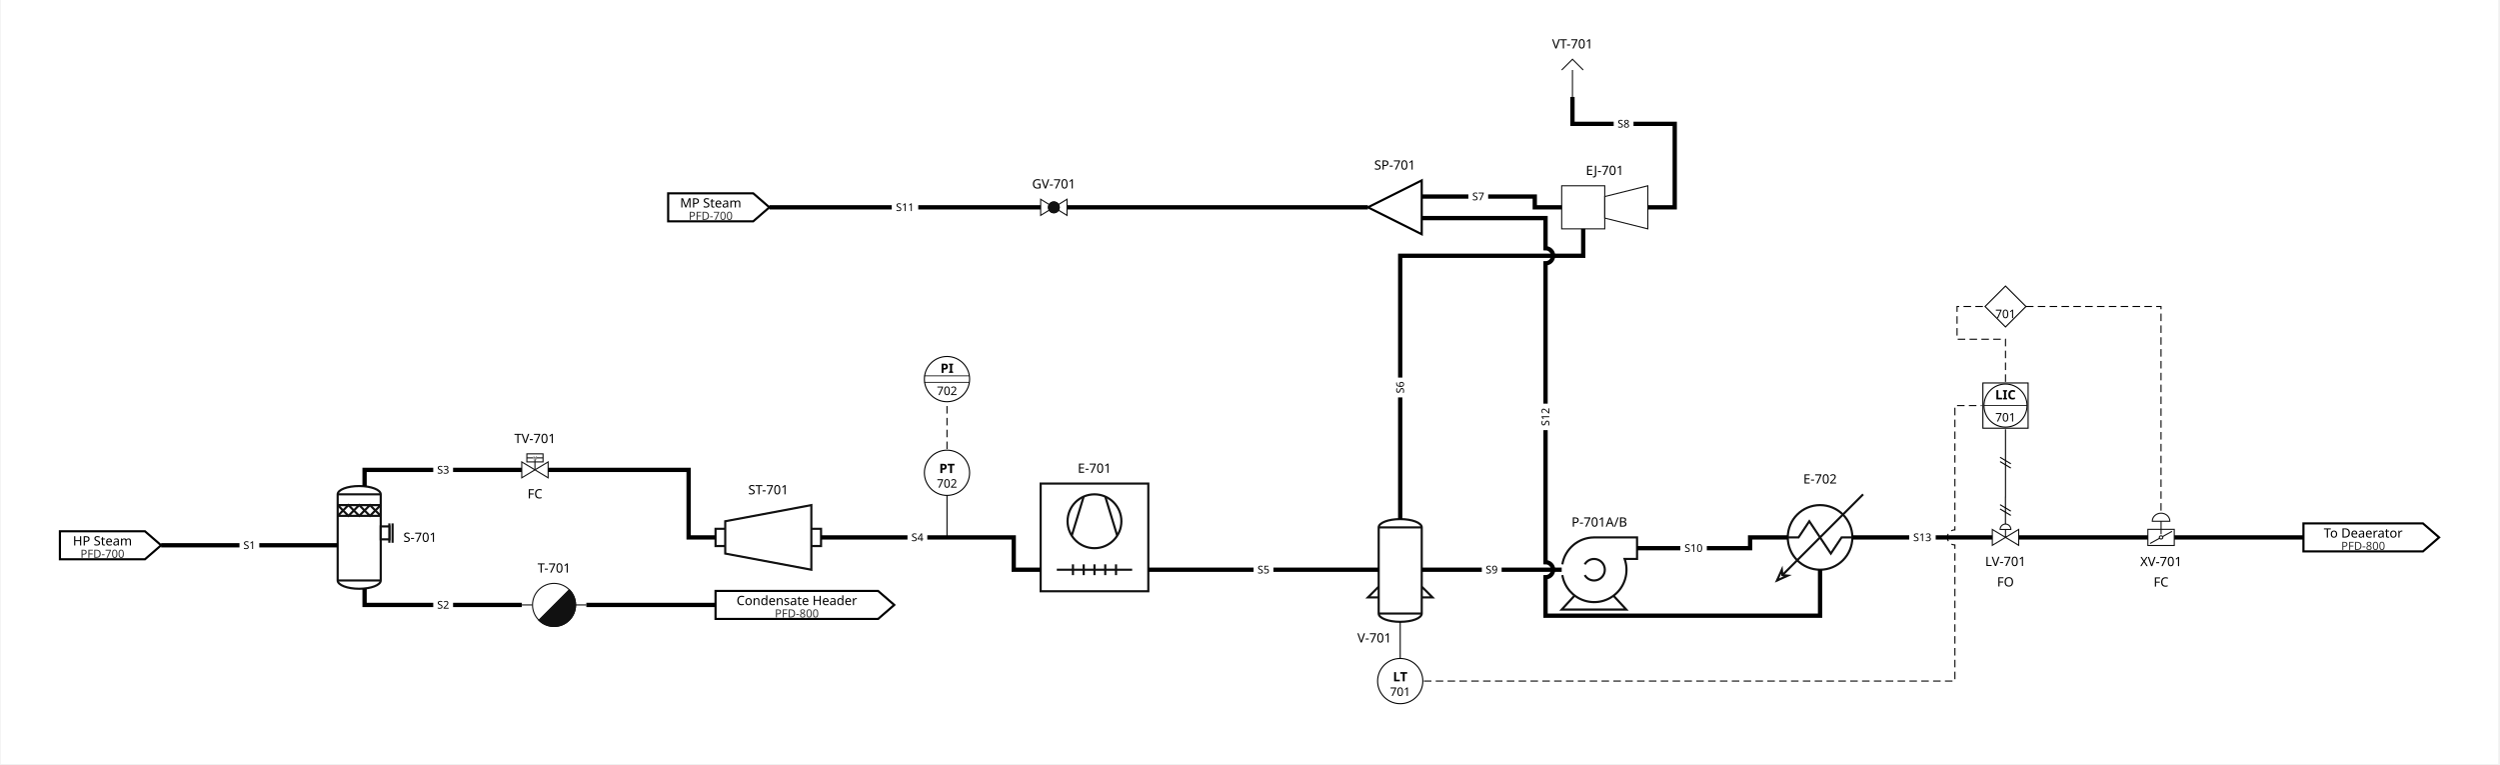
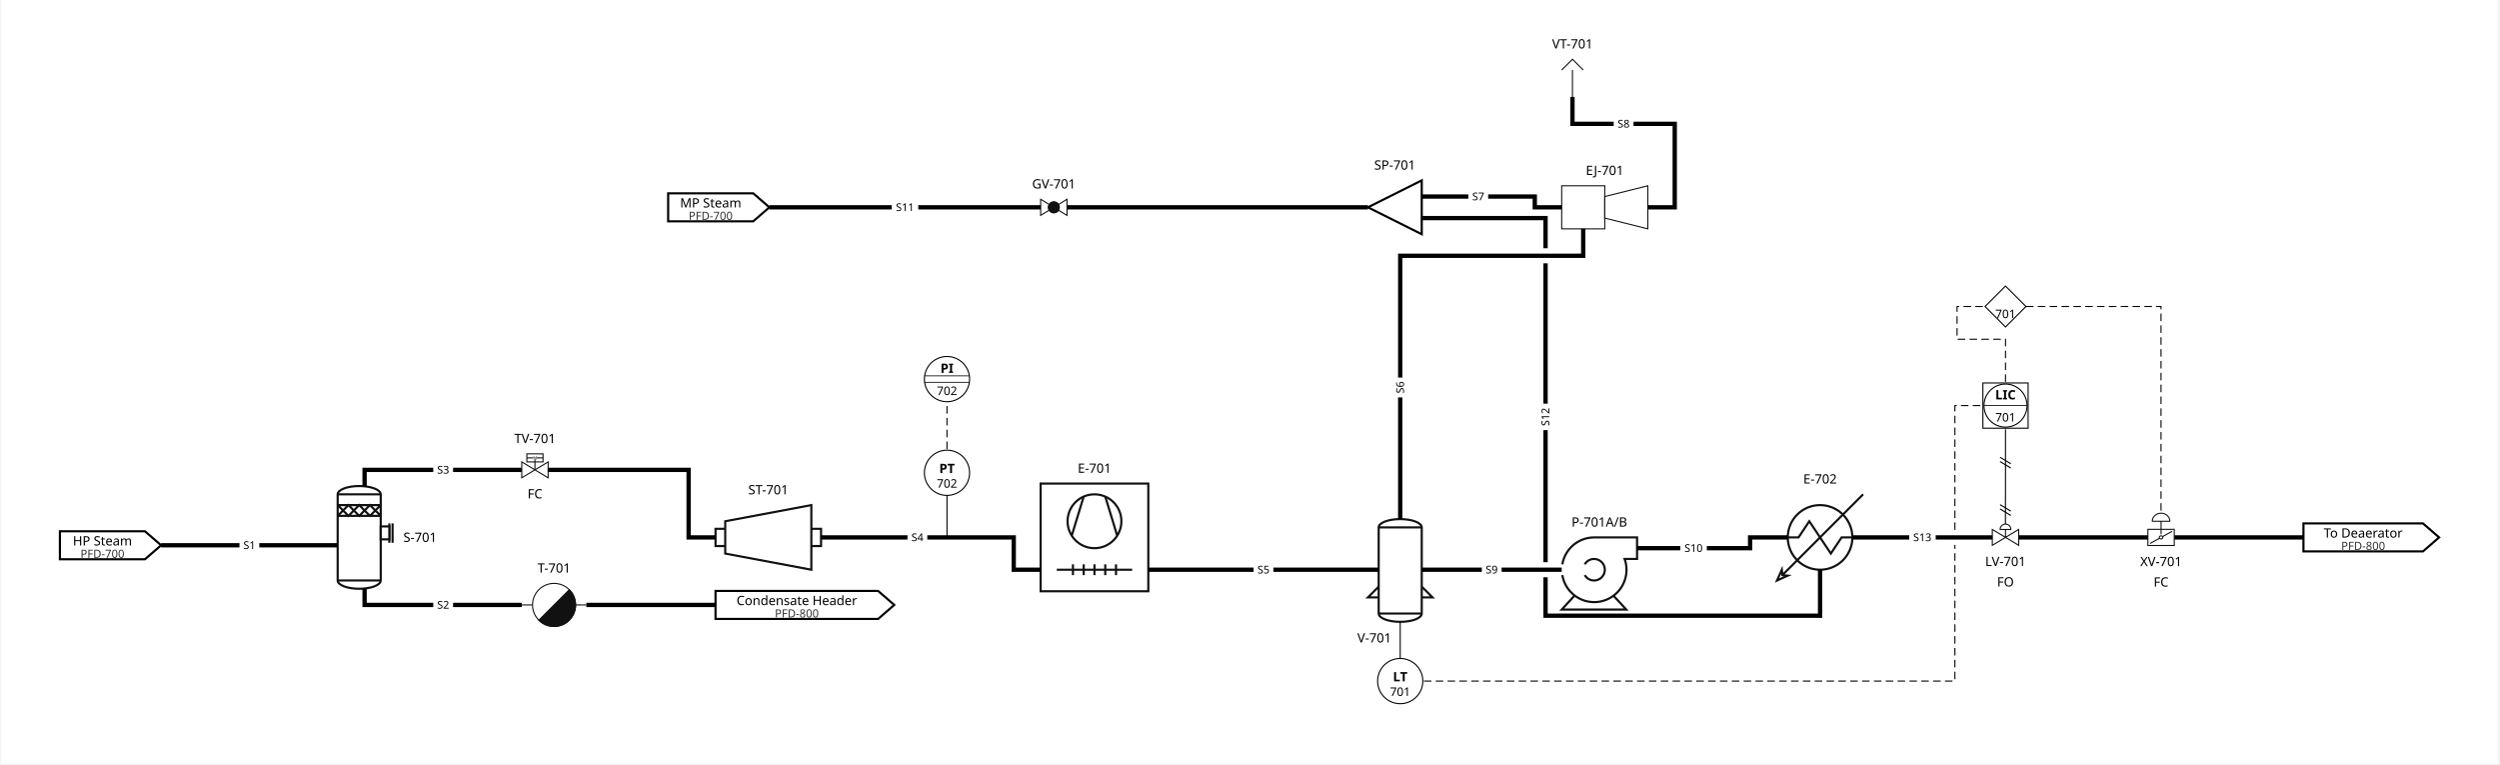
<svg xmlns="http://www.w3.org/2000/svg" width="2320" height="709" viewBox="-49.0 2.5 2320.0 709.4">
  <rect x="-49.0" y="2.5" width="2320.0" height="709.4" fill="white" />
  <defs>
    <symbol id="sym_ejector" viewBox="0 0 80.0 40.0" overflow="visible">
      <rect x="0.0" y="0.0" width="40.0" height="40.0" fill="white" stroke="#111" stroke-width="1" />
      <path d="M 40.0 10.0 L 80.0 0.0 L 80.0 40.0 L 40.0 30.0 Z" fill="white" stroke="#111" stroke-width="1" />
    </symbol>
    <symbol id="sym_fitting_steam_trap" viewBox="0 0 60.0 40.0" overflow="visible">
      <path d="M 0 20 L 10 20 M 50 20 L 60 20" fill="none" stroke="#111" stroke-width="1" />
      <circle cx="30" cy="20" r="20" fill="white" stroke="#111" stroke-width="1" />
      <path d="M 15.858 34.142 A 20 20 0 0 0 44.142 34.142 A 20 20 0 0 0 44.142 5.858 Z" fill="#111" stroke="#111" stroke-width="1" />
    </symbol>
    <symbol id="sym_heater" viewBox="0 0 80.0 80.0" overflow="visible">
      <ellipse cx="40.0" cy="40.0" rx="30.0" ry="30.0" fill="white" stroke="#111" stroke-width="2.0" />
      <path d="M 10.0 40.0 L 20.0 40.0 L 30.0 25.0 L 50.0 55.0 L 60.0 40.0 L 70.0 40.0 M 80.0 0.0 L 0.0 80.0" fill="none" stroke="#111" stroke-width="2.0" />
      <path d="M 4.5 70.0 L 0.0 80.0 L 10.0 75.5 L 5.0 75.0 Z" fill="white" stroke="#111" stroke-width="2.0" />
    </symbol>
    <symbol id="sym_hex_air_cooled" viewBox="0 0 100.0 100.0" overflow="visible">
      <rect x="0.0" y="0.0" width="100.0" height="100.0" fill="white" stroke="#111" stroke-width="2.0" />
      <path d="M 40.0 75.0 L 40.0 85.0 M 60.0 75.0 L 60.0 85.0 M 70.0 75.0 L 70.0 85.0 M 50.0 75.0 L 50.0 85.0 M 30.0 75.0 L 30.0 85.0 M 15.0 80.0 L 85.0 80.0 M 60.0 12.0 L 71.0 48.0 M 40.0 12.0 L 29.0 48.0" fill="none" stroke="#111" stroke-width="2.0" />
      <ellipse cx="50.0" cy="35.0" rx="25.0" ry="25.0" fill="none" stroke="#111" stroke-width="2.0" />
    </symbol>
    <symbol id="sym_instrument" viewBox="0 0 44.0 44.0" overflow="visible">
      <circle cx="22" cy="22" r="21" fill="white" stroke="black" stroke-width="1" />
    </symbol>
    <symbol id="sym_instrument_aux" viewBox="0 0 44.0 44.0" overflow="visible">
      <circle cx="22" cy="22" r="21" fill="white" stroke="black" stroke-width="1" />
      <line x1="1" y1="19" x2="43" y2="19" stroke="black" stroke-width="0.75" />
      <line x1="1" y1="25" x2="43" y2="25" stroke="black" stroke-width="0.75" />
    </symbol>
    <symbol id="sym_instrument_interlock" viewBox="0 0 40.0 40.0" overflow="visible">
      <polygon points="20,1 39,20 20,39 1,20" fill="white" stroke="black" stroke-width="1" />
    </symbol>
    <symbol id="sym_instrument_shared" viewBox="0 0 44.0 44.0" overflow="visible">
      <rect x="1" y="1" width="42" height="42" fill="white" stroke="black" stroke-width="1" />
      <circle cx="22" cy="22" r="20" fill="none" stroke="black" stroke-width="1" />
      <line x1="2" y1="22" x2="42" y2="22" stroke="black" stroke-width="0.75" />
    </symbol>
    <symbol id="sym_pump" viewBox="0 0 70.0 67.0" overflow="visible">
      <path d="M 12.0 54.0 L 0.0 67.0 L 60.0 67.0 L 48.0 54.0" fill="white" stroke="#111" stroke-width="2.0" />
      <path d="M 0.6 25.0 A 30.0 30.0 0.0 0 1 30.0 0.0 L 70.0 0.0 L 70.0 20.0 L 58.45 20.0 A 30.0 30.0 0.0 0 1 51.859 50.83 A 30.0 30.0 0.0 0 1 21.341 58.742 A 30.0 30.0 0.0 0 1 0.6 35.0" fill="white" stroke="#111" stroke-width="2.0" />
      <path d="M 21.4 25.0 A 10.0 10.0 0.0 1 1 21.4 35.0" fill="none" stroke="#111" stroke-width="2.0" />
    </symbol>
    <symbol id="sym_separator_knockout" viewBox="0 0 51.0 95.4" overflow="visible">
      <path d="M 40.0 7.69 L 40.0 87.69 A 20.0 7.692 0.0 0 1 20.0 95.382 A 20.0 7.692 0.0 0 1 0.0 87.69 L 0.0 7.69 A 20.0 7.692 0.0 0 1 20.0 -0.002 A 20.0 7.692 0.0 0 1 40.0 7.69 Z" fill="white" stroke="#111" stroke-width="2.0" />
      <path d="M 0.0 7.69 L 40.0 7.69 M 0.0 87.69 L 40.0 87.69 M 0.0 17.69 L 40.0 17.69 M 0.0 27.69 L 40.0 27.69 M 0.0 17.69 L 10.0 27.69 L 20.0 17.69 L 30.0 27.69 L 40.0 17.69 M 48.0 34.69 L 48.0 52.69 M 51.0 34.69 L 51.0 52.69 M 0.0 27.69 L 10.0 17.69 L 20.0 27.69 L 30.0 17.69 L 40.0 27.69" fill="none" stroke="#111" stroke-width="2.0" />
      <rect x="40.0" y="37.5" width="8.0" height="12.0" fill="white" stroke="#111" stroke-width="2.0" />
    </symbol>
    <symbol id="sym_splitter" viewBox="0 0 50.0 50.0" overflow="visible">
      <polygon points="0,25 50,0 50,50" fill="none" stroke="black" stroke-width="2" />
    </symbol>
    <symbol id="sym_turbine" viewBox="0 0 98.0 60.0" overflow="visible">
      <path d="M 0.0 22.0 L 9.0 22.0 L 9.0 15.0 L 89.0 0.0 L 89.0 22.0 L 98.0 22.0 L 98.0 38.0 L 89.0 38.0 L 89.0 60.0 L 9.0 45.0 L 9.0 38.0 L 0.0 38.0 Z M 9.0 22.0 L 9.0 38.0 M 89.0 22.0 L 89.0 38.0" fill="white" stroke="#111" stroke-width="2.0" />
    </symbol>
    <symbol id="sym_valve_butterfly_pneumatic" viewBox="0 0 24.5 30.0" overflow="visible">
      <rect x="0" y="15" width="24.5" height="15" fill="white" stroke="#111" stroke-width="1" />
      <path d="M 12.25 7.5 L 12.25 19.5 M 4.083 7.5 A 8.167 7.5 0 0 1 12.25 0 A 8.167 7.5 0 0 1 20.417 7.5 Z M 2.042 28.125 L 22.458 16.875" fill="white" stroke="#111" stroke-width="1" />
      <ellipse cx="12.25" cy="22.5" rx="1.633" ry="1.5" fill="white" stroke="#111" stroke-width="1" />
    </symbol>
    <symbol id="sym_valve_control" viewBox="0 0 24.5 19.8" overflow="visible">
      <g transform="scale(0.25)">
        <path d="M 0.0 79.0 L 0.0 20.0 L 98.0 79.0 L 98.0 20.0 Z M 29.0 20.0 A 20.0 20.0 0.0 0 1 49.0 0.0 A 20.0 20.0 0.0 0 1 69.0 20.0 Z M 49.0 20.0 L 49.0 49.0" fill="white" stroke="#111" stroke-width="4" />
      </g>
    </symbol>
    <symbol id="sym_valve_globe" viewBox="0 0 24.5 15.0" overflow="visible">
      <g transform="scale(0.25)">
        <path d="M 0.0 0.0 L 31.9 19.7 A 20.0 20.0 0.0 0 1 66.2 19.7 L 98.0 0.0 L 98.0 60.0 L 66.2 40.5 A 20.0 20.0 0.0 0 1 31.9 40.5 L 0.0 60.0 Z" fill="white" stroke="#111" stroke-width="4" />
        <path d="M 31.9 40.5 A 20.0 20.0 0.0 0 1 31.9 19.7 M 66.2 19.7 A 20.0 20.0 0.0 0 1 66.2 40.5" fill="none" stroke="#111" stroke-width="4" />
        <path d="M 31.9 19.7 A 20.0 20.0 0.0 0 1 66.2 19.7 A 20.0 20.0 0.0 0 1 66.2 40.5 A 20.0 20.0 0.0 0 1 31.9 40.5 A 20.0 20.0 0.0 0 1 31.9 19.7 Z" fill="#111" stroke="#111" stroke-width="4" />
      </g>
    </symbol>
    <symbol id="sym_valve_hydraulic" viewBox="0 0 24.5 22.2" overflow="visible">
      <g transform="scale(0.25)">
        <path d="M 0.0 89.0 L 0.0 30.0 L 98.0 89.0 L 98.0 30.0 Z" fill="white" stroke="#111" stroke-width="4" />
        <rect x="19.0" y="0.0" width="60.0" height="30.0" fill="white" stroke="#111" stroke-width="4" />
        <path d="M 49.0 15.0 L 49.0 59.0 M 19.0 15.0 L 79.0 15.0" fill="none" stroke="#111" stroke-width="4" />
        <text x="49.0" y="21.4" font-family="sans-serif" font-size="18.0" text-anchor="middle" fill="white" stroke="white" stroke-width="2.25" stroke-linejoin="round">H</text>
        <text x="49.0" y="21.4" font-family="sans-serif" font-size="18.0" text-anchor="middle" fill="#111">H</text>
      </g>
    </symbol>
    <symbol id="sym_vent" viewBox="0 0 20.0 35.0" overflow="visible">
      <g transform="scale(0.25)">
        <path d="M 40.0 40.0 L 40.0 140.0 M 0.0 40.0 L 40.0 0.0 L 80.0 40.0" fill="none" stroke="#111" stroke-width="4" />
      </g>
    </symbol>
    <symbol id="sym_vessel_dished" viewBox="0 0 60.0 95.4" overflow="visible">
      <path d="M 50.0 7.69 L 50.0 87.69 A 20.0 7.692 0.0 0 1 30.0 95.382 A 20.0 7.692 0.0 0 1 10.0 87.69 L 10.0 7.69 A 20.0 7.692 0.0 0 1 30.0 -0.002 A 20.0 7.692 0.0 0 1 50.0 7.69 Z M 10.0 7.69 L 50.0 7.69 M 10.0 87.69 L 50.0 87.69 M 50.0 62.69 L 60.0 72.69 L 50.0 72.69 Z M 10.0 62.69 L 0.0 72.69 L 10.0 72.69 Z" fill="white" stroke="#111" stroke-width="2.0" />
    </symbol>
  </defs>
  <g id="units">
    <polygon points="6.0,495.8 85.0,495.8 100.0,508.8 85.0,521.8 6.0,521.8" fill="transparent" stroke="black" stroke-width="2" />
    <text x="45.5" y="504.8" font-family="sans-serif" font-size="12" text-anchor="middle" dominant-baseline="middle">HP Steam</text>
    <text x="45.5" y="516.8" font-family="sans-serif" font-size="10.5" text-anchor="middle" dominant-baseline="middle" fill="#333">PFD-700</text>
    <use href="#sym_separator_knockout" x="264" y="453.8" width="51.0" height="95.4" />
    <use href="#sym_valve_globe" x="917" y="187.5" width="24.5" height="15.0" />
    <use href="#sym_fitting_steam_trap" x="435" y="544.2" width="60.0" height="40.0" />
    <polygon points="615.0,551.2 766.0,551.2 781.0,564.2 766.0,577.2 615.0,577.2" fill="transparent" stroke="black" stroke-width="2" />
    <text x="690.5" y="560.2" font-family="sans-serif" font-size="12" text-anchor="middle" dominant-baseline="middle">Condensate Header</text>
    <text x="690.5" y="572.2" font-family="sans-serif" font-size="10.5" text-anchor="middle" dominant-baseline="middle" fill="#333">PFD-800</text>
    <use href="#sym_valve_hydraulic" x="435" y="423.9" width="24.5" height="22.2" />
    <use href="#sym_turbine" x="615" y="471.5" width="98.0" height="60.0" />
    <use href="#sym_hex_air_cooled" x="917" y="451.5" width="100.0" height="100.0" />
    <use href="#sym_ejector" x="1401" y="175" width="80.0" height="40.0" />
    <use href="#sym_vessel_dished" x="1221" y="484.5" width="60.0" height="95.4" />
    <use href="#sym_splitter" x="1221" y="170" width="50.0" height="50.0" />
    <use href="#sym_vent" x="1401" y="57.5" width="20.0" height="35.0" />
    <use href="#sym_pump" x="1401" y="501.5" width="70.0" height="67.0" />
    <use href="#sym_heater" x="1601" y="461.5" width="80.0" height="80.0" />
    <polygon points="571.0,182.0 650.0,182.0 665.0,195.0 650.0,208.0 571.0,208.0" fill="transparent" stroke="black" stroke-width="2" />
    <text x="610.5" y="191.0" font-family="sans-serif" font-size="12" text-anchor="middle" dominant-baseline="middle">MP Steam</text>
    <text x="610.5" y="203.0" font-family="sans-serif" font-size="10.5" text-anchor="middle" dominant-baseline="middle" fill="#333">PFD-700</text>
    <use href="#sym_valve_control" x="1801" y="489.1" width="24.5" height="19.8" />
    <use href="#sym_valve_butterfly_pneumatic" x="1945.5" y="479" width="24.5" height="30.0" />
    <polygon points="2090.0,488.5 2201.0,488.5 2216.0,501.5 2201.0,514.5 2090.0,514.5" fill="transparent" stroke="black" stroke-width="2" />
    <text x="2145.5" y="497.5" font-family="sans-serif" font-size="12" text-anchor="middle" dominant-baseline="middle">To Deaerator</text>
    <text x="2145.5" y="509.5" font-family="sans-serif" font-size="10.5" text-anchor="middle" dominant-baseline="middle" fill="#333">PFD-800</text>
  </g>
  <g id="streams">
    <path d="M 100.0,508.8 L 264.0,508.8" fill="none" stroke="black" stroke-width="4" />
    <path d="M 289.0,549.2 L 289.0,564.2 L 435.0,564.2" fill="none" stroke="black" stroke-width="4" />
    <path d="M 495.0,564.2 L 615.0,564.2" fill="none" stroke="black" stroke-width="4" />
    <path d="M 289.0,453.8 L 289.0,438.8 L 435.0,438.8" fill="none" stroke="black" stroke-width="4" />
    <path d="M 459.5,438.8 L 590.0,438.8 L 590.0,501.5 L 615.0,501.5" fill="none" stroke="black" stroke-width="4" />
    <path d="M 713.0,501.5 L 892.0,501.5 L 892.0,531.5 L 917.0,531.5" fill="none" stroke="black" stroke-width="4" />
    <path d="M 1017.0,531.5 L 1231.0,531.5" fill="none" stroke="black" stroke-width="4" />
    <path d="M 1251.0,484.5 L 1251.0,240.0 L 1421.0,240.0 L 1421.0,215.0" fill="none" stroke="black" stroke-width="4" />
    <path d="M 1271.0,185.0 L 1376.0,185.0 L 1376.0,195.0 L 1401.0,195.0" fill="none" stroke="black" stroke-width="4" />
    <path d="M 1481.0,195.0 L 1506.0,195.0 L 1506.0,117.5 L 1411.0,117.5 L 1411.0,92.5" fill="none" stroke="black" stroke-width="4" />
    <path d="M 1271.0,531.5 L 1401.0,531.5" fill="none" stroke="black" stroke-width="4" />
    <path d="M 1471.0,511.5 L 1576.0,511.5 L 1576.0,501.5 L 1610.9,501.5" fill="none" stroke="black" stroke-width="4" />
    <path d="M 665.0,195.0 L 917.0,195.0" fill="none" stroke="black" stroke-width="4" />
    <path d="M 941.5,195.0 L 1221.0,195.0" fill="none" stroke="black" stroke-width="4" />
-     <path d="M 1271.0,205.0 L 1386.0,205.0 L 1386.0,233 A 7 7 0 0 1 1386.0,247 L 1386.0,524.5 A 7 7 0 0 1 1386.0,538.5 L 1386.0,574.2 L 1641.0,574.2 L 1641.0,531.6" fill="none" stroke="black" stroke-width="4" />
+     <path d="M 1271.0,205.0 L 1386.0,205.0 L 1386.0,233 M 1386.0,247 L 1386.0,524.5 M 1386.0,538.5 L 1386.0,574.2 L 1641.0,574.2 L 1641.0,531.6" fill="none" stroke="black" stroke-width="4" />
    <path d="M 1671.1,501.5 L 1801.0,501.5" fill="none" stroke="black" stroke-width="4" />
    <path d="M 1825.5,501.5 L 1945.5,501.5" fill="none" stroke="black" stroke-width="4" />
    <path d="M 1970.0,501.5 L 2090.0,501.5" fill="none" stroke="black" stroke-width="4" />
-     <path d="M 1273.0,634.9 L 1766.25,634.9 L 1766.25,508.5 A 7 7 0 0 1 1766.25,494.5 L 1766.25,379.1 L 1791.25,379.1" fill="none" stroke="black" stroke-width="1" stroke-dasharray="7,4" />
+     <path d="M 1273.0,634.9 L 1766.25,634.9 L 1766.25,508.5 M 1766.25,494.5 L 1766.25,379.1 L 1791.25,379.1" fill="none" stroke="black" stroke-width="1" stroke-dasharray="7,4" />
    <path d="M 1813.25,401.1 L 1813.25,464.1 L 1813.2,464.1 L 1813.2,489.1" fill="none" stroke="black" stroke-width="1" />
    <line x1="1808.2" y1="427.1" x2="1818.2" y2="433.1" stroke="black" stroke-width="1" />
    <line x1="1808.2" y1="431.1" x2="1818.2" y2="437.1" stroke="black" stroke-width="1" />
    <line x1="1808.2" y1="471.1" x2="1818.2" y2="477.1" stroke="black" stroke-width="1" />
    <line x1="1808.2" y1="475.1" x2="1818.2" y2="481.1" stroke="black" stroke-width="1" />
    <path d="M 1813.25,357.1 L 1813.25,317.5 L 1768.25,317.5 L 1768.25,287.1 L 1794.25,287.1" fill="none" stroke="black" stroke-width="1" stroke-dasharray="7,4" />
    <path d="M 1832.25,287.1 L 1957.7,287.1 L 1957.7,479.0" fill="none" stroke="black" stroke-width="1" stroke-dasharray="7,4" />
    <path d="M 830.0,419.5 L 830.0,376.5" fill="none" stroke="black" stroke-width="1" stroke-dasharray="7,4" />
    <rect x="172.8" y="502.3" width="18.4" height="13.0" fill="white" />
    <text x="182.0" y="508.8" font-family="sans-serif" font-size="10" text-anchor="middle" dominant-baseline="middle" fill="black">S1</text>
    <rect x="352.8" y="557.7" width="18.4" height="13.0" fill="white" />
    <text x="362.0" y="564.2" font-family="sans-serif" font-size="10" text-anchor="middle" dominant-baseline="middle" fill="black">S2</text>
    <rect x="352.8" y="432.3" width="18.4" height="13.0" fill="white" />
    <text x="362.0" y="438.8" font-family="sans-serif" font-size="10" text-anchor="middle" dominant-baseline="middle" fill="black">S3</text>
    <rect x="793.3" y="495.0" width="18.4" height="13.0" fill="white" />
    <text x="802.5" y="501.5" font-family="sans-serif" font-size="10" text-anchor="middle" dominant-baseline="middle" fill="black">S4</text>
    <rect x="1114.8" y="525.0" width="18.4" height="13.0" fill="white" />
    <text x="1124.0" y="531.5" font-family="sans-serif" font-size="10" text-anchor="middle" dominant-baseline="middle" fill="black">S5</text>
    <rect x="1244.5" y="353.1" width="13.0" height="18.4" fill="white" />
    <text x="1251.0" y="362.2" font-family="sans-serif" font-size="10" text-anchor="middle" dominant-baseline="middle" fill="black" transform="rotate(-90, 1251.0, 362.2)">S6</text>
    <rect x="1314.3" y="178.5" width="18.4" height="13.0" fill="white" />
    <text x="1323.5" y="185.0" font-family="sans-serif" font-size="10" text-anchor="middle" dominant-baseline="middle" fill="black">S7</text>
    <rect x="1449.3" y="111.0" width="18.4" height="13.0" fill="white" />
    <text x="1458.5" y="117.5" font-family="sans-serif" font-size="10" text-anchor="middle" dominant-baseline="middle" fill="black">S8</text>
    <rect x="1326.8" y="525.0" width="18.4" height="13.0" fill="white" />
    <text x="1336.0" y="531.5" font-family="sans-serif" font-size="10" text-anchor="middle" dominant-baseline="middle" fill="black">S9</text>
    <rect x="1511.2" y="505.0" width="24.6" height="13.0" fill="white" />
    <text x="1523.5" y="511.5" font-family="sans-serif" font-size="10" text-anchor="middle" dominant-baseline="middle" fill="black">S10</text>
    <rect x="778.7" y="188.5" width="24.6" height="13.0" fill="white" />
    <text x="791.0" y="195.0" font-family="sans-serif" font-size="10" text-anchor="middle" dominant-baseline="middle" fill="black">S11</text>
    <rect x="1379.5" y="377.3" width="13.0" height="24.6" fill="white" />
    <text x="1386.0" y="389.6" font-family="sans-serif" font-size="10" text-anchor="middle" dominant-baseline="middle" fill="black" transform="rotate(-90, 1386.0, 389.6)">S12</text>
    <rect x="1723.8" y="495.0" width="24.6" height="13.0" fill="white" />
    <text x="1736.0" y="501.5" font-family="sans-serif" font-size="10" text-anchor="middle" dominant-baseline="middle" fill="black">S13</text>
  </g>
  <g id="instrument_taps">
    <line x1="1251" y1="579.9" x2="1251" y2="634.9" stroke="black" stroke-width="1" />
    <line x1="830" y1="501.5" x2="830" y2="441.5" stroke="black" stroke-width="1" />
  </g>
  <g id="instruments">
    <use href="#sym_instrument" x="1229" y="612.9" width="44.0" height="44.0" />
    <text x="1251.0" y="630.9" font-family="sans-serif" font-size="12" font-weight="bold" text-anchor="middle" dominant-baseline="middle">LT</text>
    <text x="1251.0" y="644.9" font-family="sans-serif" font-size="11" text-anchor="middle" dominant-baseline="middle">701</text>
    <use href="#sym_instrument_shared" x="1791.25" y="357.1" width="44.0" height="44.0" />
    <text x="1813.25" y="369.1" font-family="sans-serif" font-size="12" font-weight="bold" text-anchor="middle" dominant-baseline="middle">LIC</text>
    <text x="1813.25" y="390.1" font-family="sans-serif" font-size="11" text-anchor="middle" dominant-baseline="middle">701</text>
    <use href="#sym_instrument_interlock" x="1793.25" y="267.1" width="40.0" height="40.0" />
    <text x="1813.25" y="294.1" font-family="sans-serif" font-size="11" text-anchor="middle" dominant-baseline="middle">701</text>
    <use href="#sym_instrument" x="808" y="419.5" width="44.0" height="44.0" />
    <text x="830.0" y="437.5" font-family="sans-serif" font-size="12" font-weight="bold" text-anchor="middle" dominant-baseline="middle">PT</text>
    <text x="830.0" y="451.5" font-family="sans-serif" font-size="11" text-anchor="middle" dominant-baseline="middle">702</text>
    <use href="#sym_instrument_aux" x="808" y="332.5" width="44.0" height="44.0" />
    <text x="830.0" y="344.5" font-family="sans-serif" font-size="12" font-weight="bold" text-anchor="middle" dominant-baseline="middle">PI</text>
    <text x="830.0" y="365.5" font-family="sans-serif" font-size="11" text-anchor="middle" dominant-baseline="middle">702</text>
  </g>
  <g id="unit_labels">
    <rect x="325.0" y="494.0" width="41.0" height="15.0" fill="white" />
    <text x="325.0" y="501.5" font-family="sans-serif" font-size="12" text-anchor="start" dominant-baseline="middle">S-701</text>
    <rect x="905.5" y="165.5" width="47.6" height="15.0" fill="white" />
    <text x="929.25" y="177.5" font-family="sans-serif" font-size="12" text-anchor="middle" dominant-baseline="baseline">GV-701</text>
    <rect x="444.5" y="522.2" width="41.0" height="15.0" fill="white" />
    <text x="465.0" y="534.2" font-family="sans-serif" font-size="12" text-anchor="middle" dominant-baseline="baseline">T-701</text>
    <rect x="423.4" y="401.9" width="47.6" height="15.0" fill="white" />
    <text x="447.25" y="413.9" font-family="sans-serif" font-size="12" text-anchor="middle" dominant-baseline="baseline">TV-701</text>
    <rect x="436.6" y="453.6" width="21.2" height="15.0" fill="white" />
    <text x="447.25" y="461.1" font-family="sans-serif" font-size="12" text-anchor="middle" dominant-baseline="middle">FC</text>
    <rect x="640.2" y="449.5" width="47.6" height="15.0" fill="white" />
    <text x="664.0" y="461.5" font-family="sans-serif" font-size="12" text-anchor="middle" dominant-baseline="baseline">ST-701</text>
    <rect x="946.5" y="429.5" width="41.0" height="15.0" fill="white" />
    <text x="967.0" y="441.5" font-family="sans-serif" font-size="12" text-anchor="middle" dominant-baseline="baseline">E-701</text>
    <rect x="1417.2" y="153.0" width="47.6" height="15.0" fill="white" />
    <text x="1441.0" y="165.0" font-family="sans-serif" font-size="12" text-anchor="middle" dominant-baseline="baseline">EJ-701</text>
    <rect x="1206.5" y="587.4" width="41.0" height="15.0" fill="white" />
    <text x="1227.0" y="594.9" font-family="sans-serif" font-size="12" text-anchor="middle" dominant-baseline="middle">V-701</text>
    <rect x="1222.2" y="148.0" width="47.6" height="15.0" fill="white" />
    <text x="1246.0" y="160.0" font-family="sans-serif" font-size="12" text-anchor="middle" dominant-baseline="baseline">SP-701</text>
    <rect x="1387.2" y="35.5" width="47.6" height="15.0" fill="white" />
    <text x="1411.0" y="47.5" font-family="sans-serif" font-size="12" text-anchor="middle" dominant-baseline="baseline">VT-701</text>
    <rect x="1405.6" y="479.5" width="60.8" height="15.0" fill="white" />
    <text x="1436.0" y="491.5" font-family="sans-serif" font-size="12" text-anchor="middle" dominant-baseline="baseline">P-701A/B</text>
    <rect x="1620.5" y="439.5" width="41.0" height="15.0" fill="white" />
    <text x="1641.0" y="451.5" font-family="sans-serif" font-size="12" text-anchor="middle" dominant-baseline="baseline">E-702</text>
    <rect x="1789.5" y="516.4" width="47.6" height="15.0" fill="white" />
    <text x="1813.25" y="523.9" font-family="sans-serif" font-size="12" text-anchor="middle" dominant-baseline="middle">LV-701</text>
    <rect x="1802.7" y="535.4" width="21.2" height="15.0" fill="white" />
    <text x="1813.25" y="542.9" font-family="sans-serif" font-size="12" text-anchor="middle" dominant-baseline="middle">FO</text>
    <rect x="1934.0" y="516.5" width="47.6" height="15.0" fill="white" />
    <text x="1957.75" y="524.0" font-family="sans-serif" font-size="12" text-anchor="middle" dominant-baseline="middle">XV-701</text>
    <rect x="1947.2" y="535.5" width="21.2" height="15.0" fill="white" />
    <text x="1957.75" y="543.0" font-family="sans-serif" font-size="12" text-anchor="middle" dominant-baseline="middle">FC</text>
  </g>
</svg>
